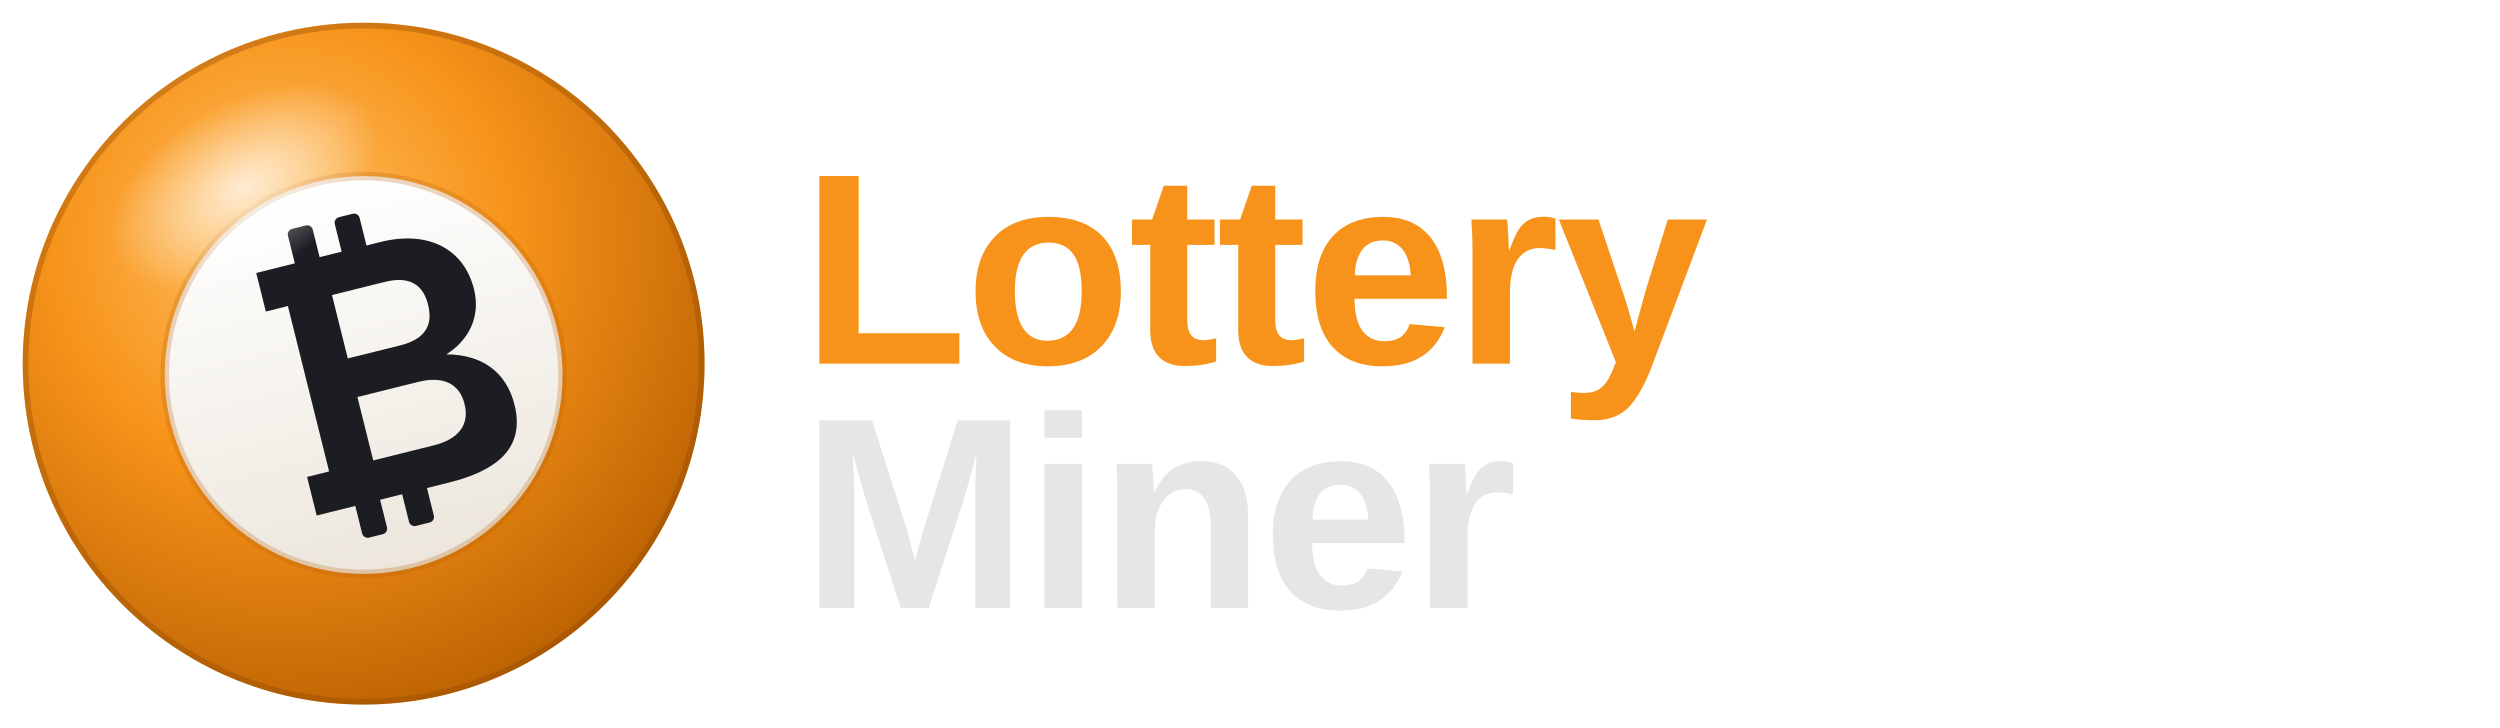
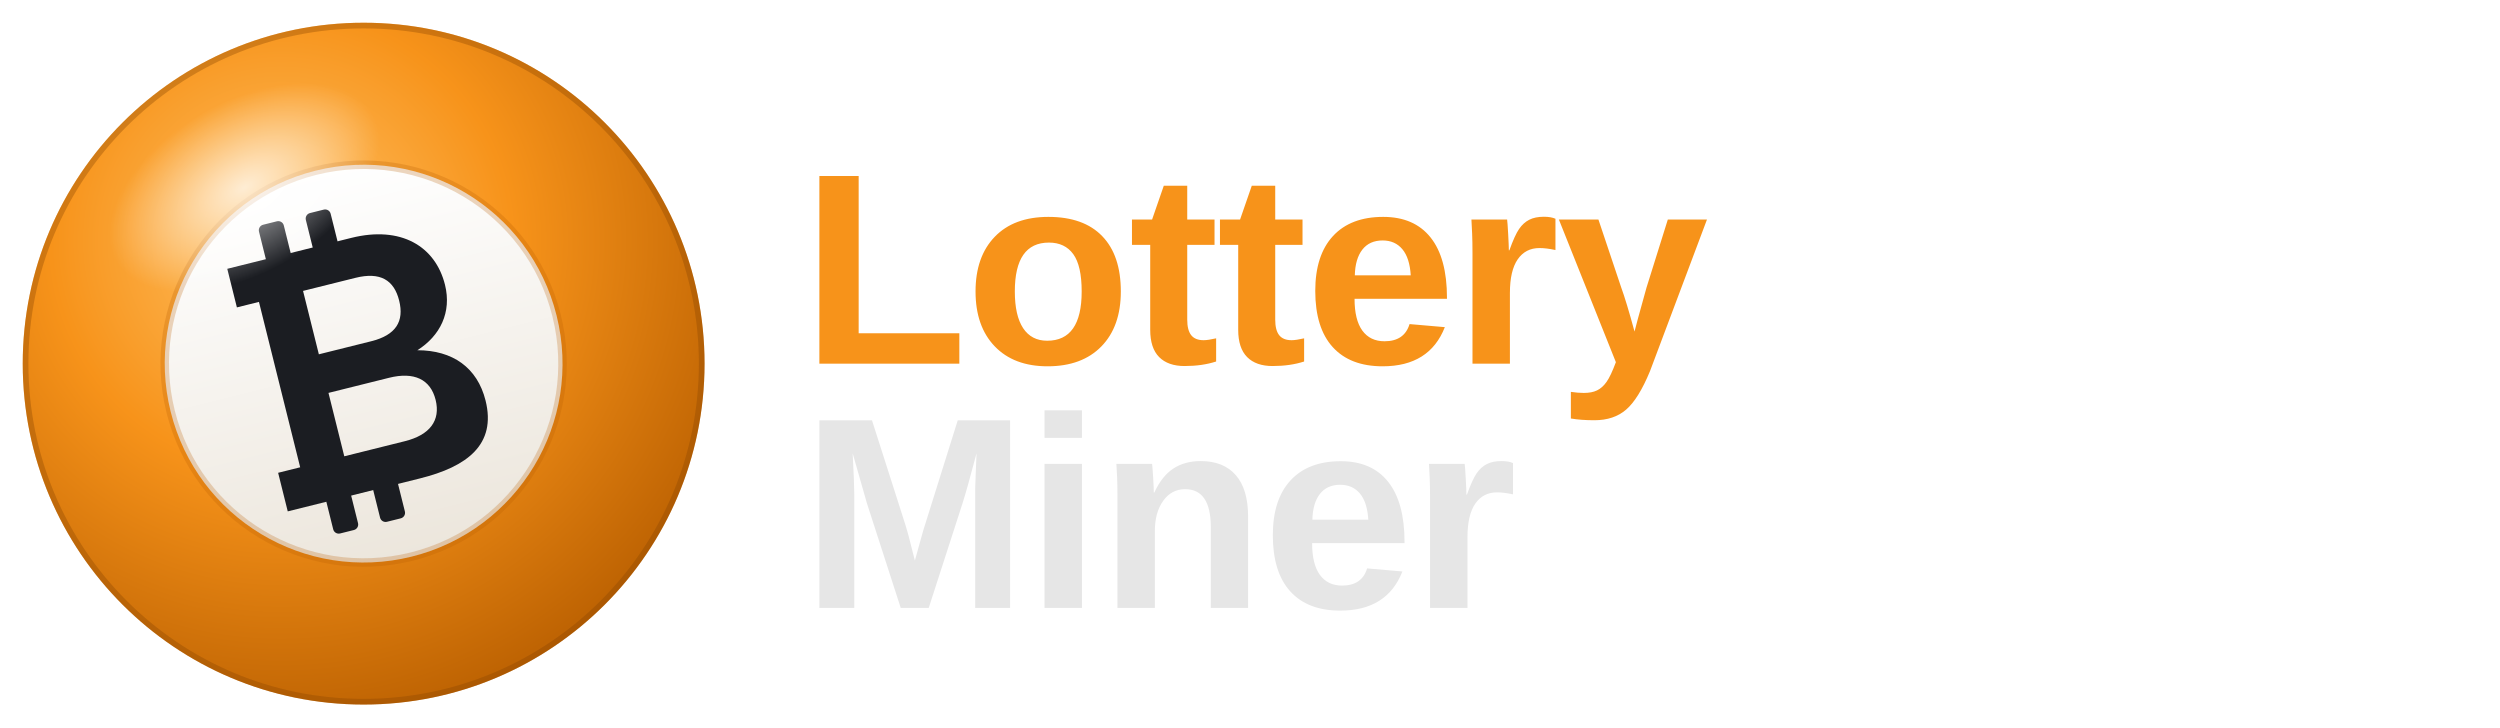
<svg xmlns="http://www.w3.org/2000/svg" viewBox="0 0 880 256" width="880" height="256">
  <defs>
    <radialGradient id="ball" cx="38%" cy="32%" r="75%">
      <stop offset="0%" stop-color="#FFC266" />
      <stop offset="45%" stop-color="#F7931A" />
      <stop offset="100%" stop-color="#B85E00" />
    </radialGradient>
    <radialGradient id="gloss" cx="50%" cy="50%" r="50%">
      <stop offset="0%" stop-color="#FFFFFF" stop-opacity="0.75" />
      <stop offset="100%" stop-color="#FFFFFF" stop-opacity="0" />
    </radialGradient>
    <linearGradient id="disc" x1="0" y1="0" x2="0" y2="1">
      <stop offset="0%" stop-color="#FFFFFF" />
      <stop offset="100%" stop-color="#ECE6DC" />
    </linearGradient>
  </defs>
  <g>
    <circle cx="128" cy="128" r="120" fill="url(#ball)" />
    <circle cx="128" cy="128" r="119" fill="none" stroke="#8A4500" stroke-opacity="0.35" stroke-width="2" />
-     <g transform="rotate(-14 128 132)">
-       <circle cx="128" cy="132" r="70" fill="url(#disc)" />
-       <circle cx="128" cy="132" r="70" fill="none" stroke="#B85E00" stroke-opacity="0.25" stroke-width="3" />
-       <g fill="#1B1D22">
+     <g transform="rotate(-14 128 128)">
+       <circle cx="128" cy="128" r="70" fill="url(#disc)" />
+       <circle cx="128" cy="128" r="70" fill="none" stroke="#B85E00" stroke-opacity="0.25" stroke-width="3" />
+       <g fill="#1B1D22" transform="translate(-10.5 -4)">
        <rect x="114" y="76" width="9" height="16" rx="2" />
        <rect x="131" y="76" width="9" height="16" rx="2" />
        <rect x="114" y="172" width="9" height="16" rx="2" />
        <rect x="131" y="172" width="9" height="16" rx="2" />
        <path d="M100 88 H145 C163 88 173 98 173 112 C173 122 167 129 158 132                  C170 135 177 143 177 155 C177 171 165 176 148 176 H100 V162 H108 V102 H100 Z                  M124 102 V125 H143 C152 125 156 121 156 113.5 C156 106 152 102 143 102 Z                  M124 139 V162 H146 C155 162 160 158 160 150.5 C160 143 155 139 146 139 Z" fill-rule="evenodd" />
      </g>
    </g>
    <ellipse cx="86" cy="66" rx="52" ry="30" transform="rotate(-30 86 66)" fill="url(#gloss)" />
  </g>
  <text x="282" y="128" font-family="Segoe UI, Arial, sans-serif" font-size="96" font-weight="800" fill="#F7931A" letter-spacing="-1">Lottery</text>
  <text x="282" y="214" font-family="Segoe UI, Arial, sans-serif" font-size="96" font-weight="800" fill="#E6E6E6" letter-spacing="-1">Miner</text>
</svg>
